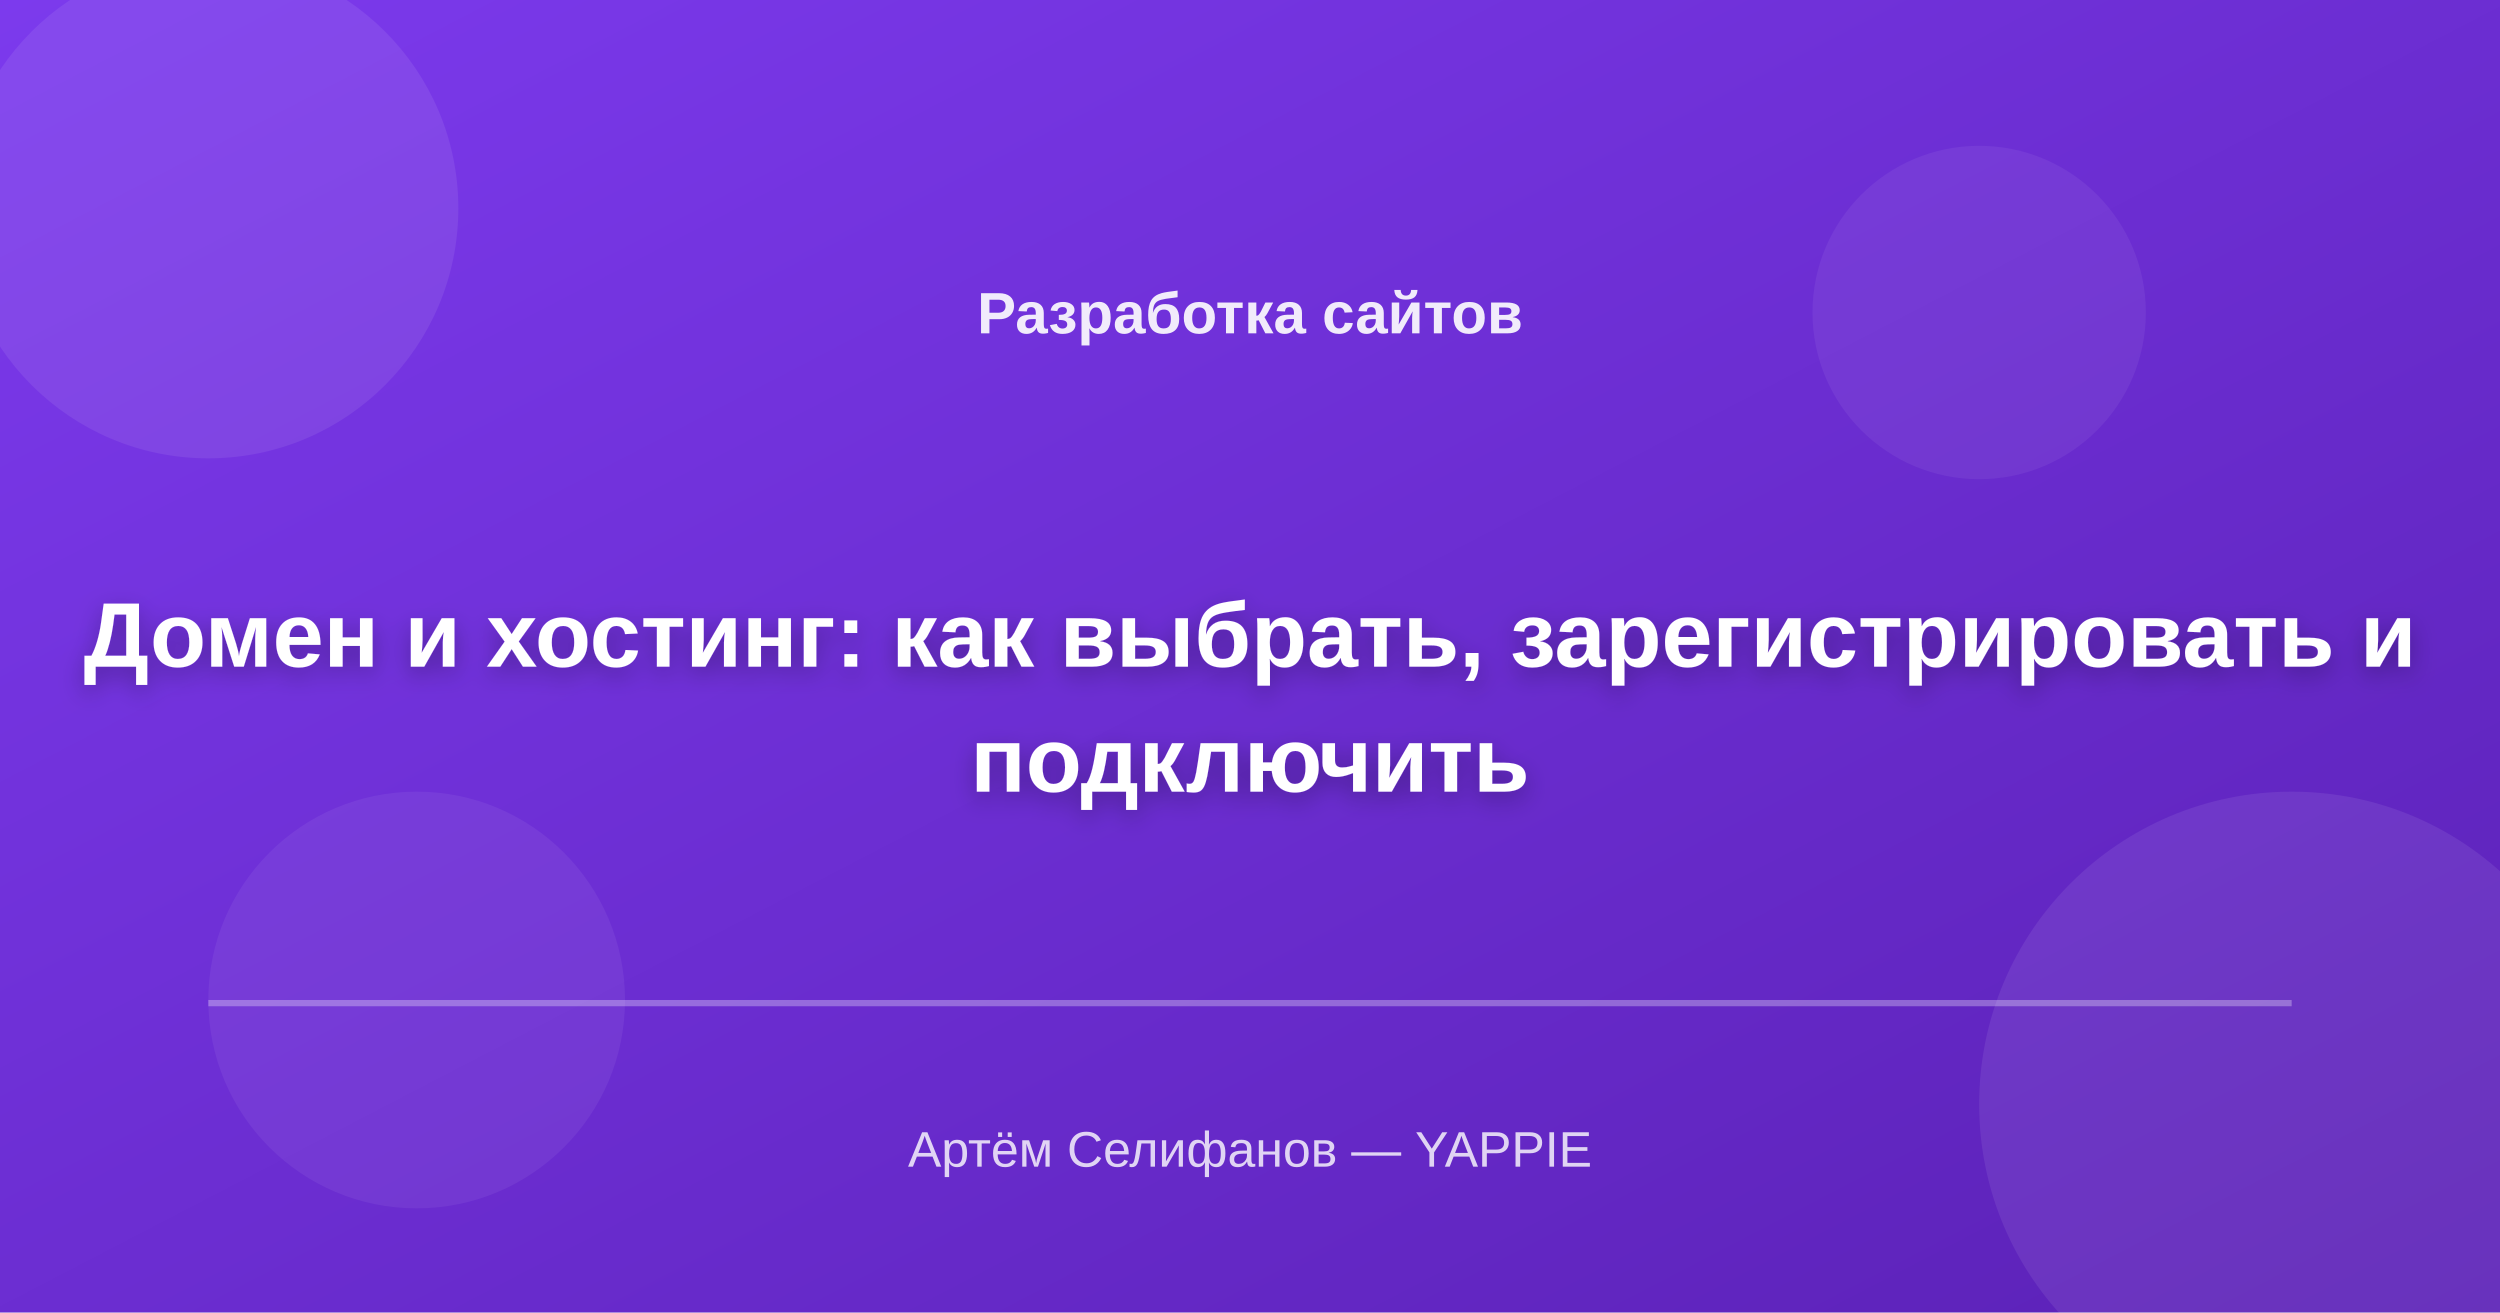
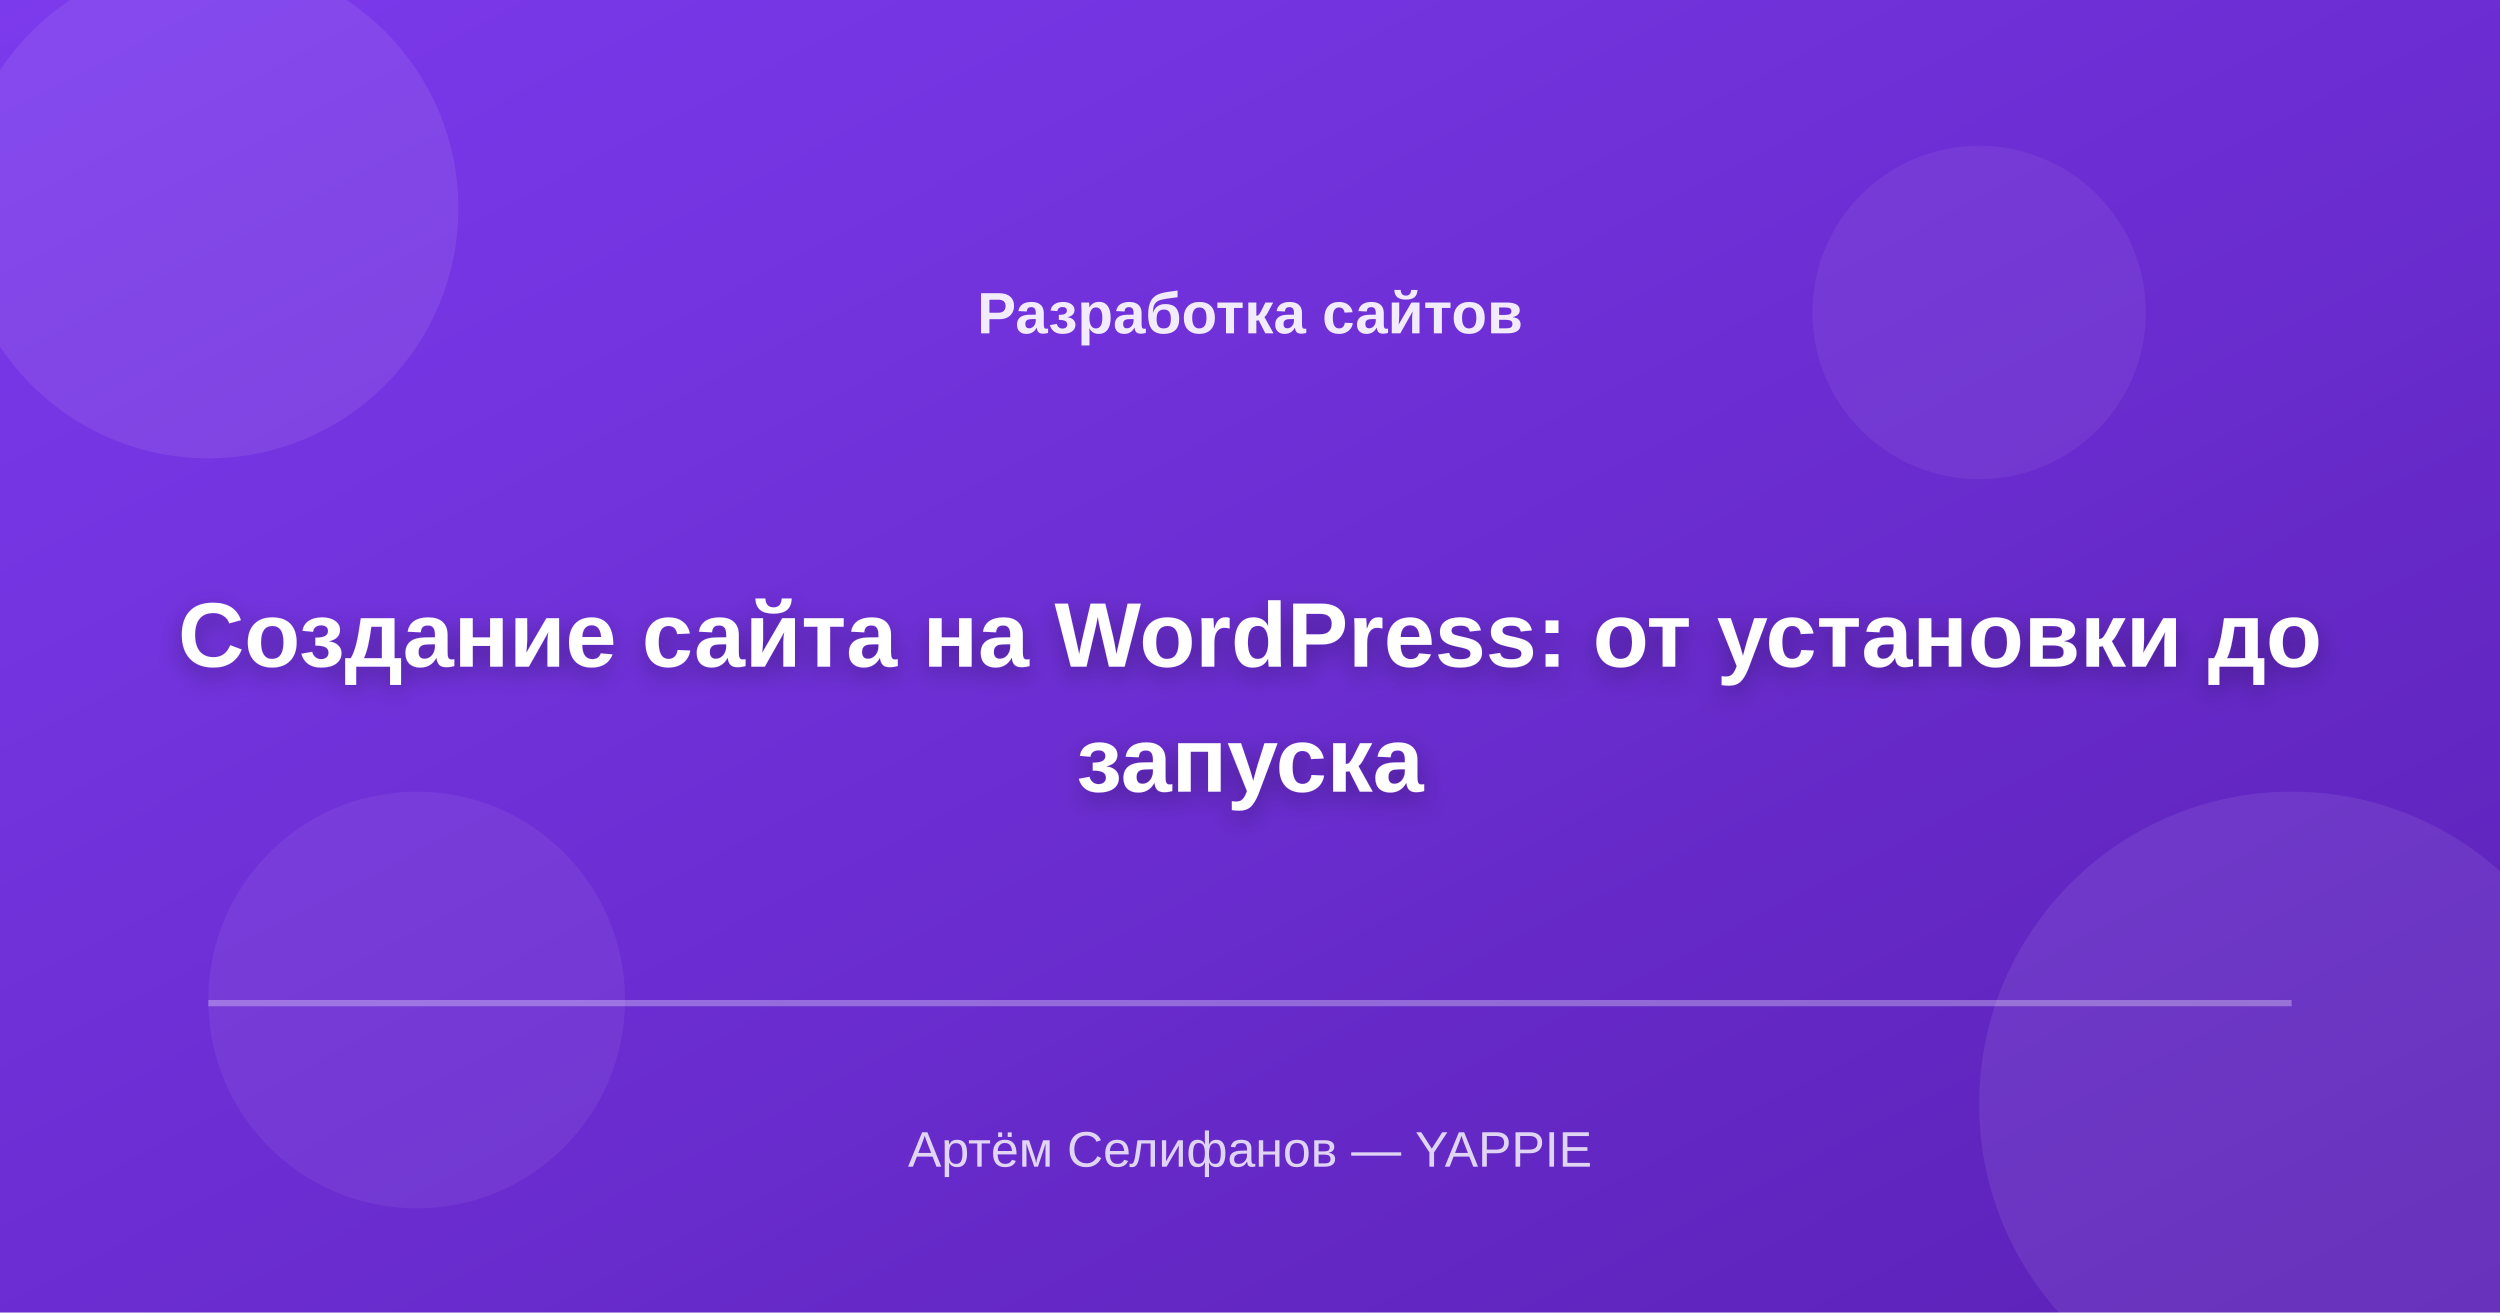
<svg xmlns="http://www.w3.org/2000/svg" width="1200" height="630">
  <defs>
    <linearGradient id="grad" x1="0%" y1="0%" x2="100%" y2="100%">
      <stop offset="0%" style="stop-color:#7c3aed;stop-opacity:1" />
      <stop offset="100%" style="stop-color:#5b21b6;stop-opacity:1" />
    </linearGradient>
    <filter id="shadow" x="-50%" y="-50%" width="200%" height="200%">
      <feDropShadow dx="0" dy="4" stdDeviation="6" flood-opacity="0.3" />
    </filter>
  </defs>
  <rect width="1200" height="630" fill="url(#grad)" />
  <circle cx="100" cy="100" r="120" fill="white" opacity="0.08" />
  <circle cx="1100" cy="530" r="150" fill="white" opacity="0.08" />
  <circle cx="950" cy="150" r="80" fill="white" opacity="0.06" />
  <circle cx="200" cy="480" r="100" fill="white" opacity="0.06" />
  <rect x="100" y="480" width="1000" height="3" fill="white" opacity="0.3" />
  <text x="600" y="160" font-family="Arial, Helvetica, sans-serif" font-size="28" font-weight="600" fill="white" text-anchor="middle" opacity="0.9">
    Разработка сайтов
  </text>
  <text x="600" y="320" font-family="Arial, Helvetica, sans-serif" font-size="44" font-weight="bold" fill="white" text-anchor="middle" filter="url(#shadow)">
-     Домен и хостинг: как выбрать, зарегистрировать и
+     Создание сайта на WordPress: от установки до
  </text>
  <text x="600" y="380" font-family="Arial, Helvetica, sans-serif" font-size="44" font-weight="bold" fill="white" text-anchor="middle" filter="url(#shadow)">
-     подключить
+     запуска
  </text>
  <text x="600" y="560" font-family="Arial, Helvetica, sans-serif" font-size="24" fill="white" text-anchor="middle" opacity="0.8">
    Артём Селифанов — YAPPIE
  </text>
</svg>
